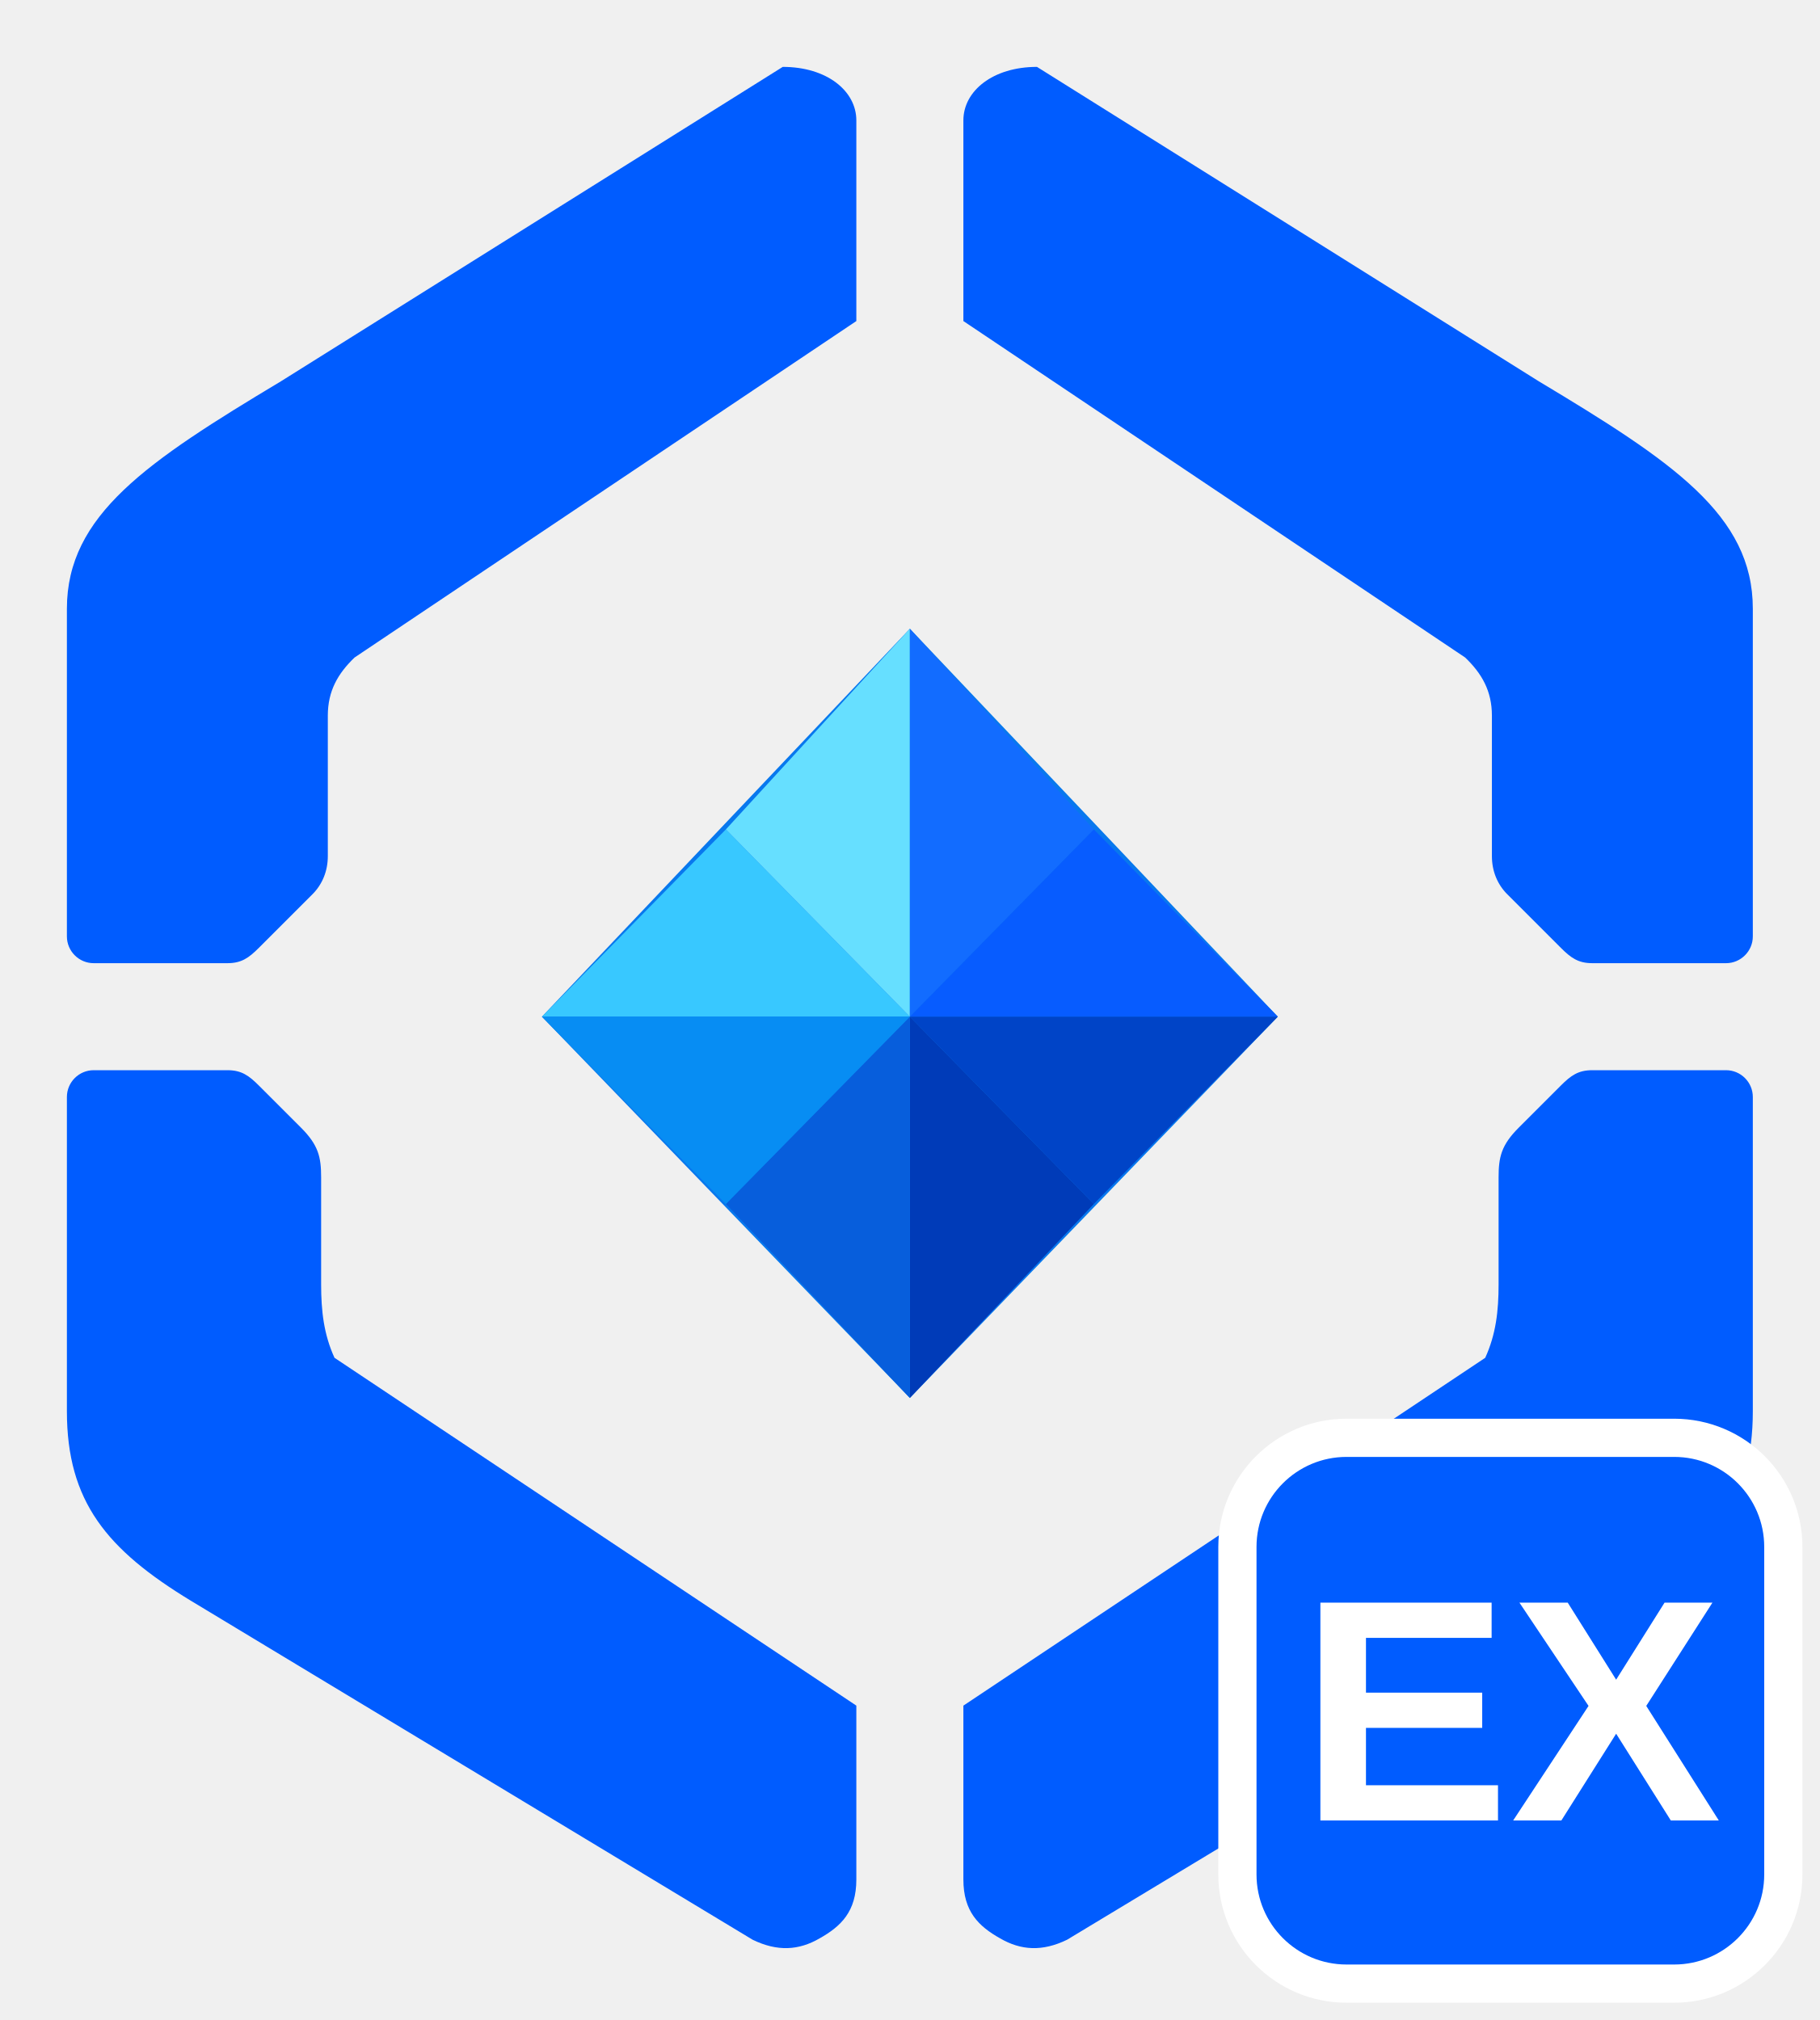
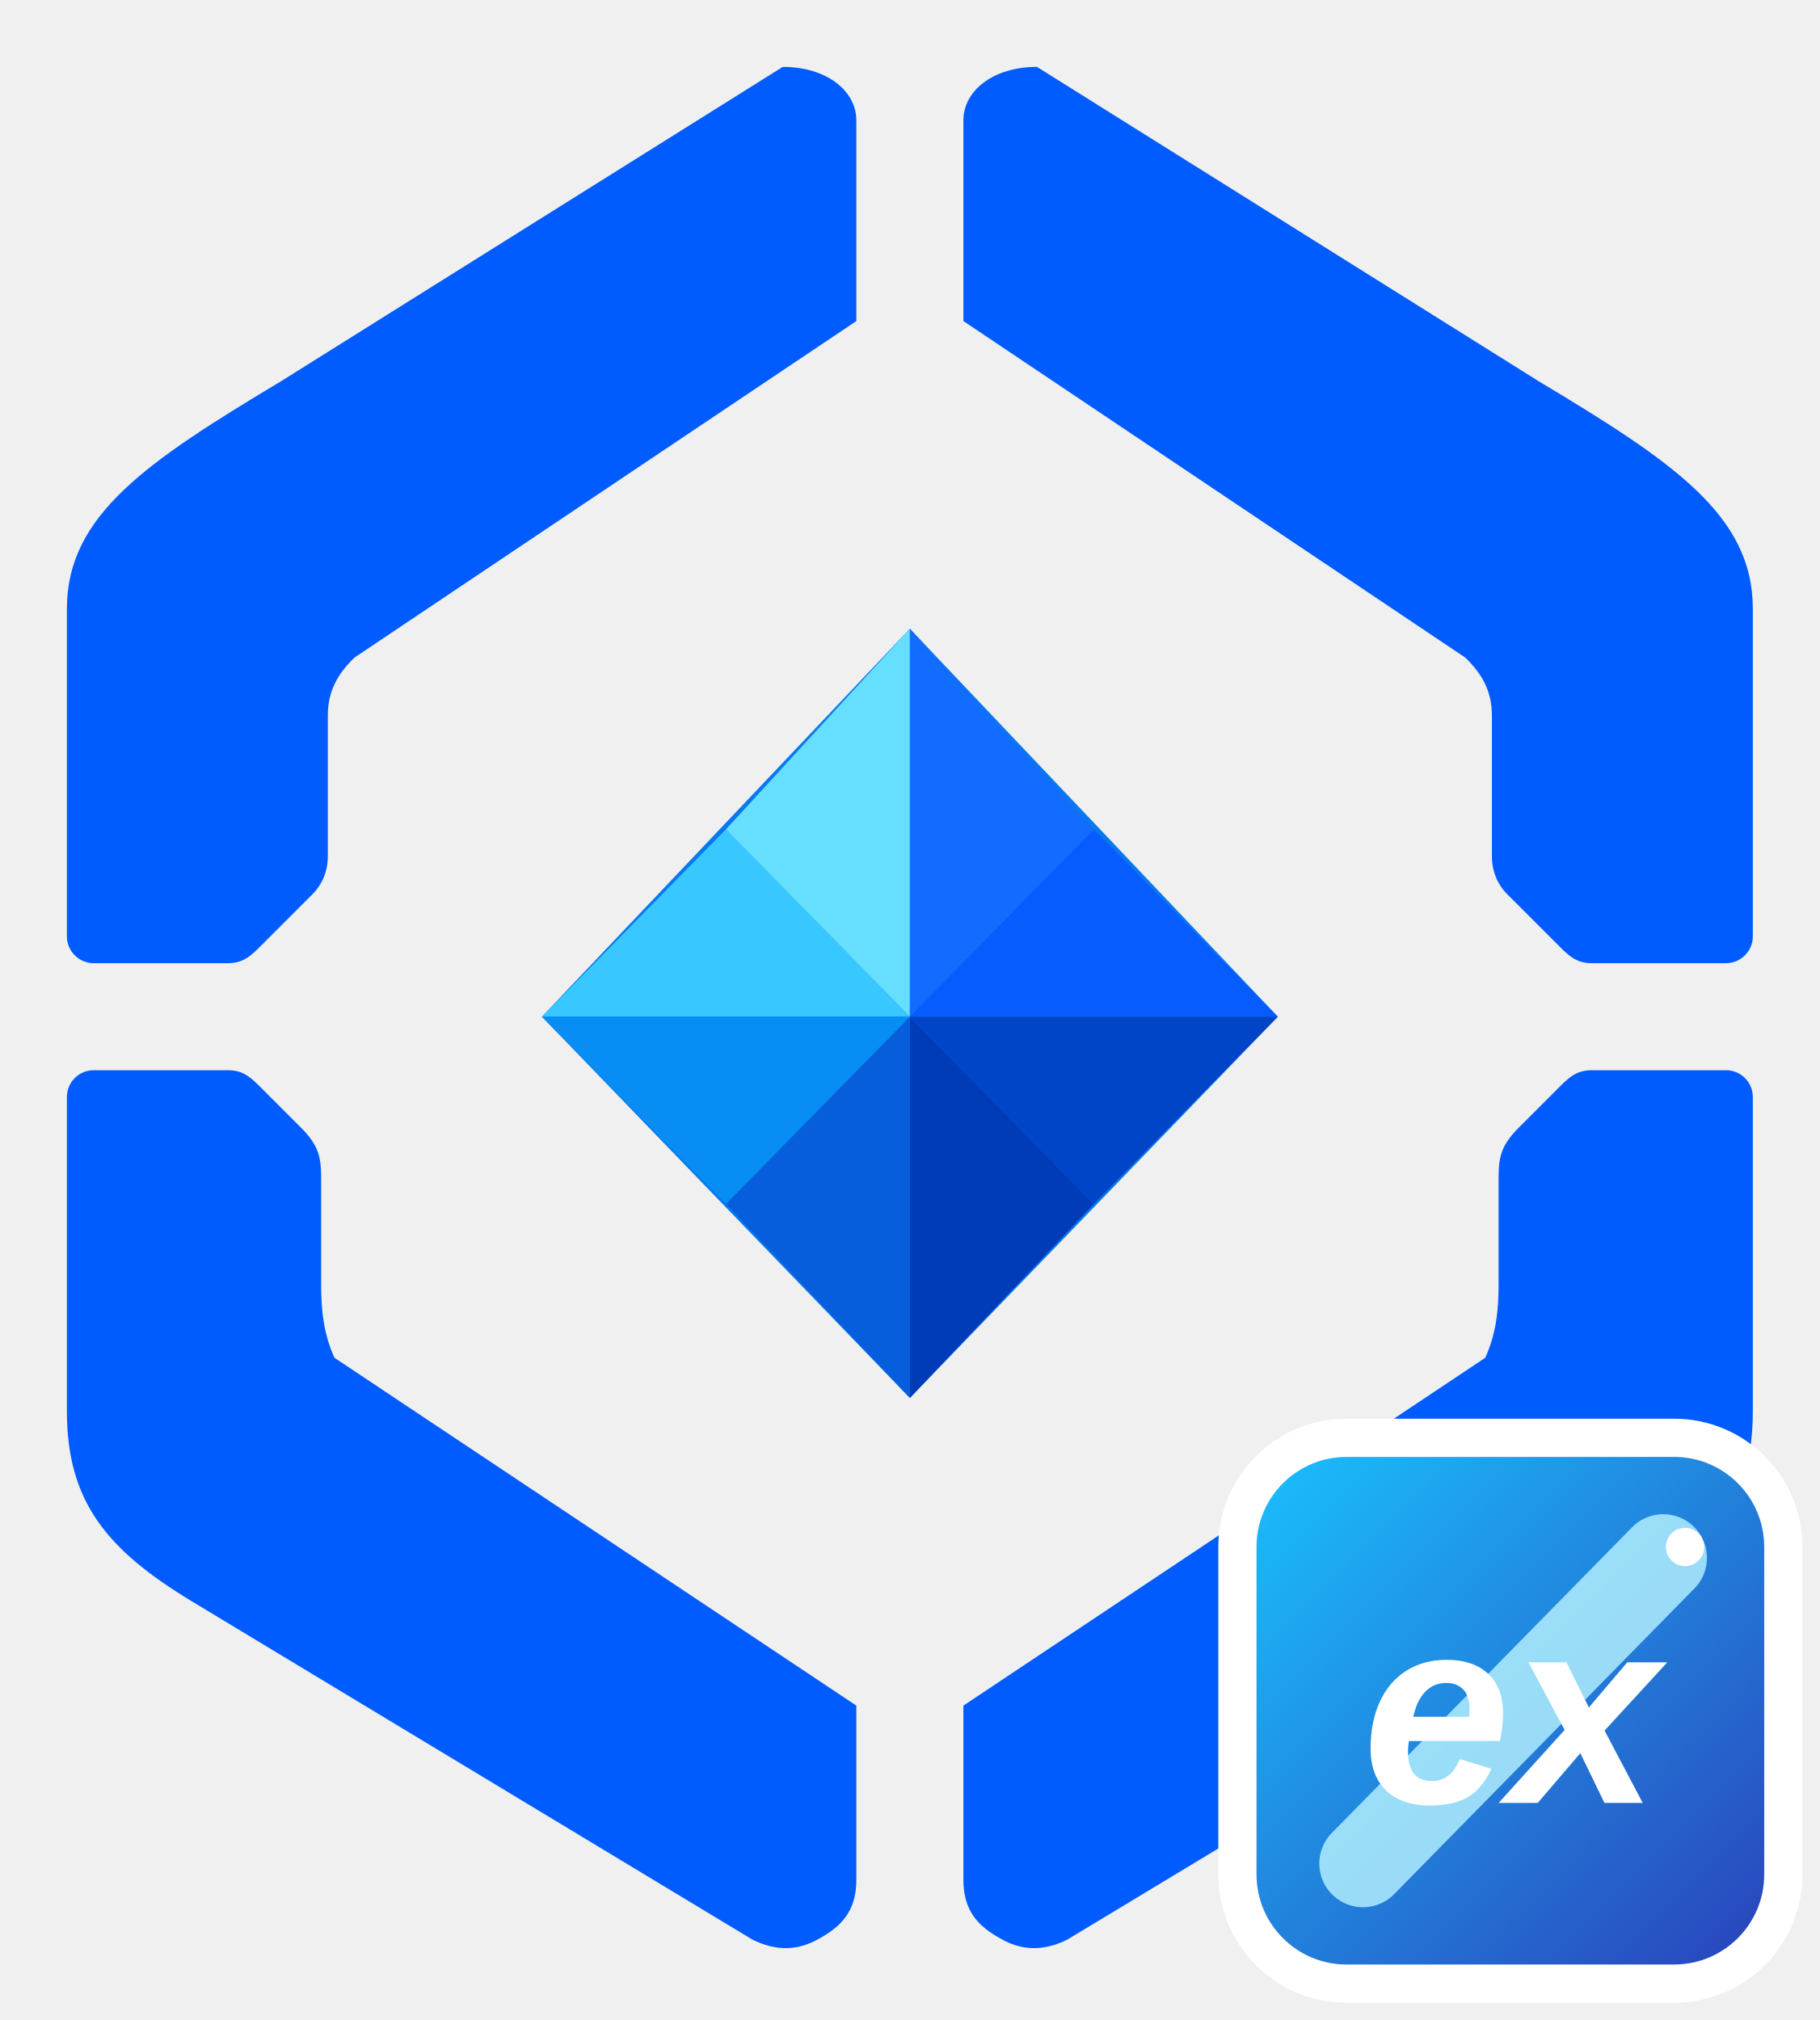
<svg xmlns="http://www.w3.org/2000/svg" width="272" height="302" viewBox="12 8 272 302" fill="none" shape-rendering="geometricPrecision">
  <path fill="#005CFF" d="M129 18 54 65C34 77 22 85 22 99v49c0 2.2 1.8 4 4 4h20c2.1 0 3.2-.8 4.7-2.3l8-8c1.5-1.5 2.3-3.5 2.3-5.7v-21c0-3.7 1.5-6.3 4-8.7L140 56V26c0-4.4-4.4-8-11-8Zm38 0 75 47c20 12 32 20 32 34v49c0 2.2-1.8 4-4 4h-20c-2.1 0-3.2-.8-4.7-2.3l-8-8c-1.5-1.5-2.3-3.5-2.3-5.7v-21c0-3.7-1.5-6.3-4-8.7L156 56V26c0-4.4 4.4-8 11-8ZM26 168h20c2.1 0 3.2.8 4.7 2.3l6.3 6.3c2.6 2.6 3 4.4 3 7.4v16c0 4 .4 7.5 2 11L140 263v26c0 4.8-2.3 7-5.5 8.8-3.1 1.8-6.3 2-10 .2l-84-50.7C28 239.7 22 232.5 22 219v-47c0-2.2 1.8-4 4-4Zm244 0h-20c-2.1 0-3.2.8-4.7 2.3l-6.3 6.3c-2.6 2.6-3 4.4-3 7.4v16c0 4-.4 7.5-2 11L156 263v26c0 4.8 2.3 7 5.5 8.8 3.1 1.8 6.3 2 10 .2l84-50.7C268 239.7 274 232.5 274 219v-47c0-2.2-1.8-4-4-4Z" />
  <path d="m148 102 55 58-55 57-55-57 55-58Z" fill="#0878EE" />
  <path d="m93 160 27.5-28 27.5 28H93Z" fill="#38C8FF" />
  <path d="m120.5 132 27.5-30v58l-27.5-28Z" fill="#66DFFF" />
  <path d="m148 102 27.5 30-27.5 28v-58Z" fill="#126CFF" />
  <path d="m175.5 132 27.5 28h-55l27.5-28Z" fill="#075CFF" />
  <path d="m203 160-27.5 28-27.5-28h55Z" fill="#0044C7" />
  <path d="m175.5 188-27.5 29v-57l27.5 28Z" fill="#003BB8" />
  <path d="m148 217-27.5-29 27.5-28v57Z" fill="#075EDC" />
  <path d="m120.5 188-27.5-28h55l-27.5 28Z" fill="#078DF3" />
+   <defs>
+     <linearGradient id="cpamp-ex-badge-gradient" x1="0" y1="0" x2="1" y2="1">
+       <stop offset="0" stop-color="#19C4FF" />
+       <stop offset="1" stop-color="#2A3EB8" />
+     </linearGradient>
+   </defs>
  <g data-cpamp-ex="1" shape-rendering="geometricPrecision">
-     <rect x="196.96" y="222.96" width="81.6" height="81.6" rx="16.32" fill="#005CFF" stroke="#FFFFFF" stroke-width="5.71" />
-     <text x="237.76" y="263.76" font-family="Arial, Helvetica, sans-serif" font-size="47.33" font-weight="700" fill="#FFFFFF" text-anchor="middle" dominant-baseline="central">EX</text>
+     <rect x="196.96" y="222.96" width="81.6" height="81.6" rx="16.32" fill="url(#cpamp-ex-badge-gradient)" stroke="#FFFFFF" stroke-width="5.71" />
+     <path d="M 215.73 286.61 L 260.61 240.91" stroke="#B8F4FF" stroke-width="13.06" stroke-linecap="round" opacity="0.8" />
+     <text x="237.76" y="263.76" font-family="Arial, Helvetica, sans-serif" font-size="39.76" font-style="italic" font-weight="700" fill="#FFFFFF" text-anchor="middle" dominant-baseline="central">ex</text>
+     <circle cx="263.87" cy="239.28" r="2.86" fill="#FFFFFF" />
  </g>
</svg>
